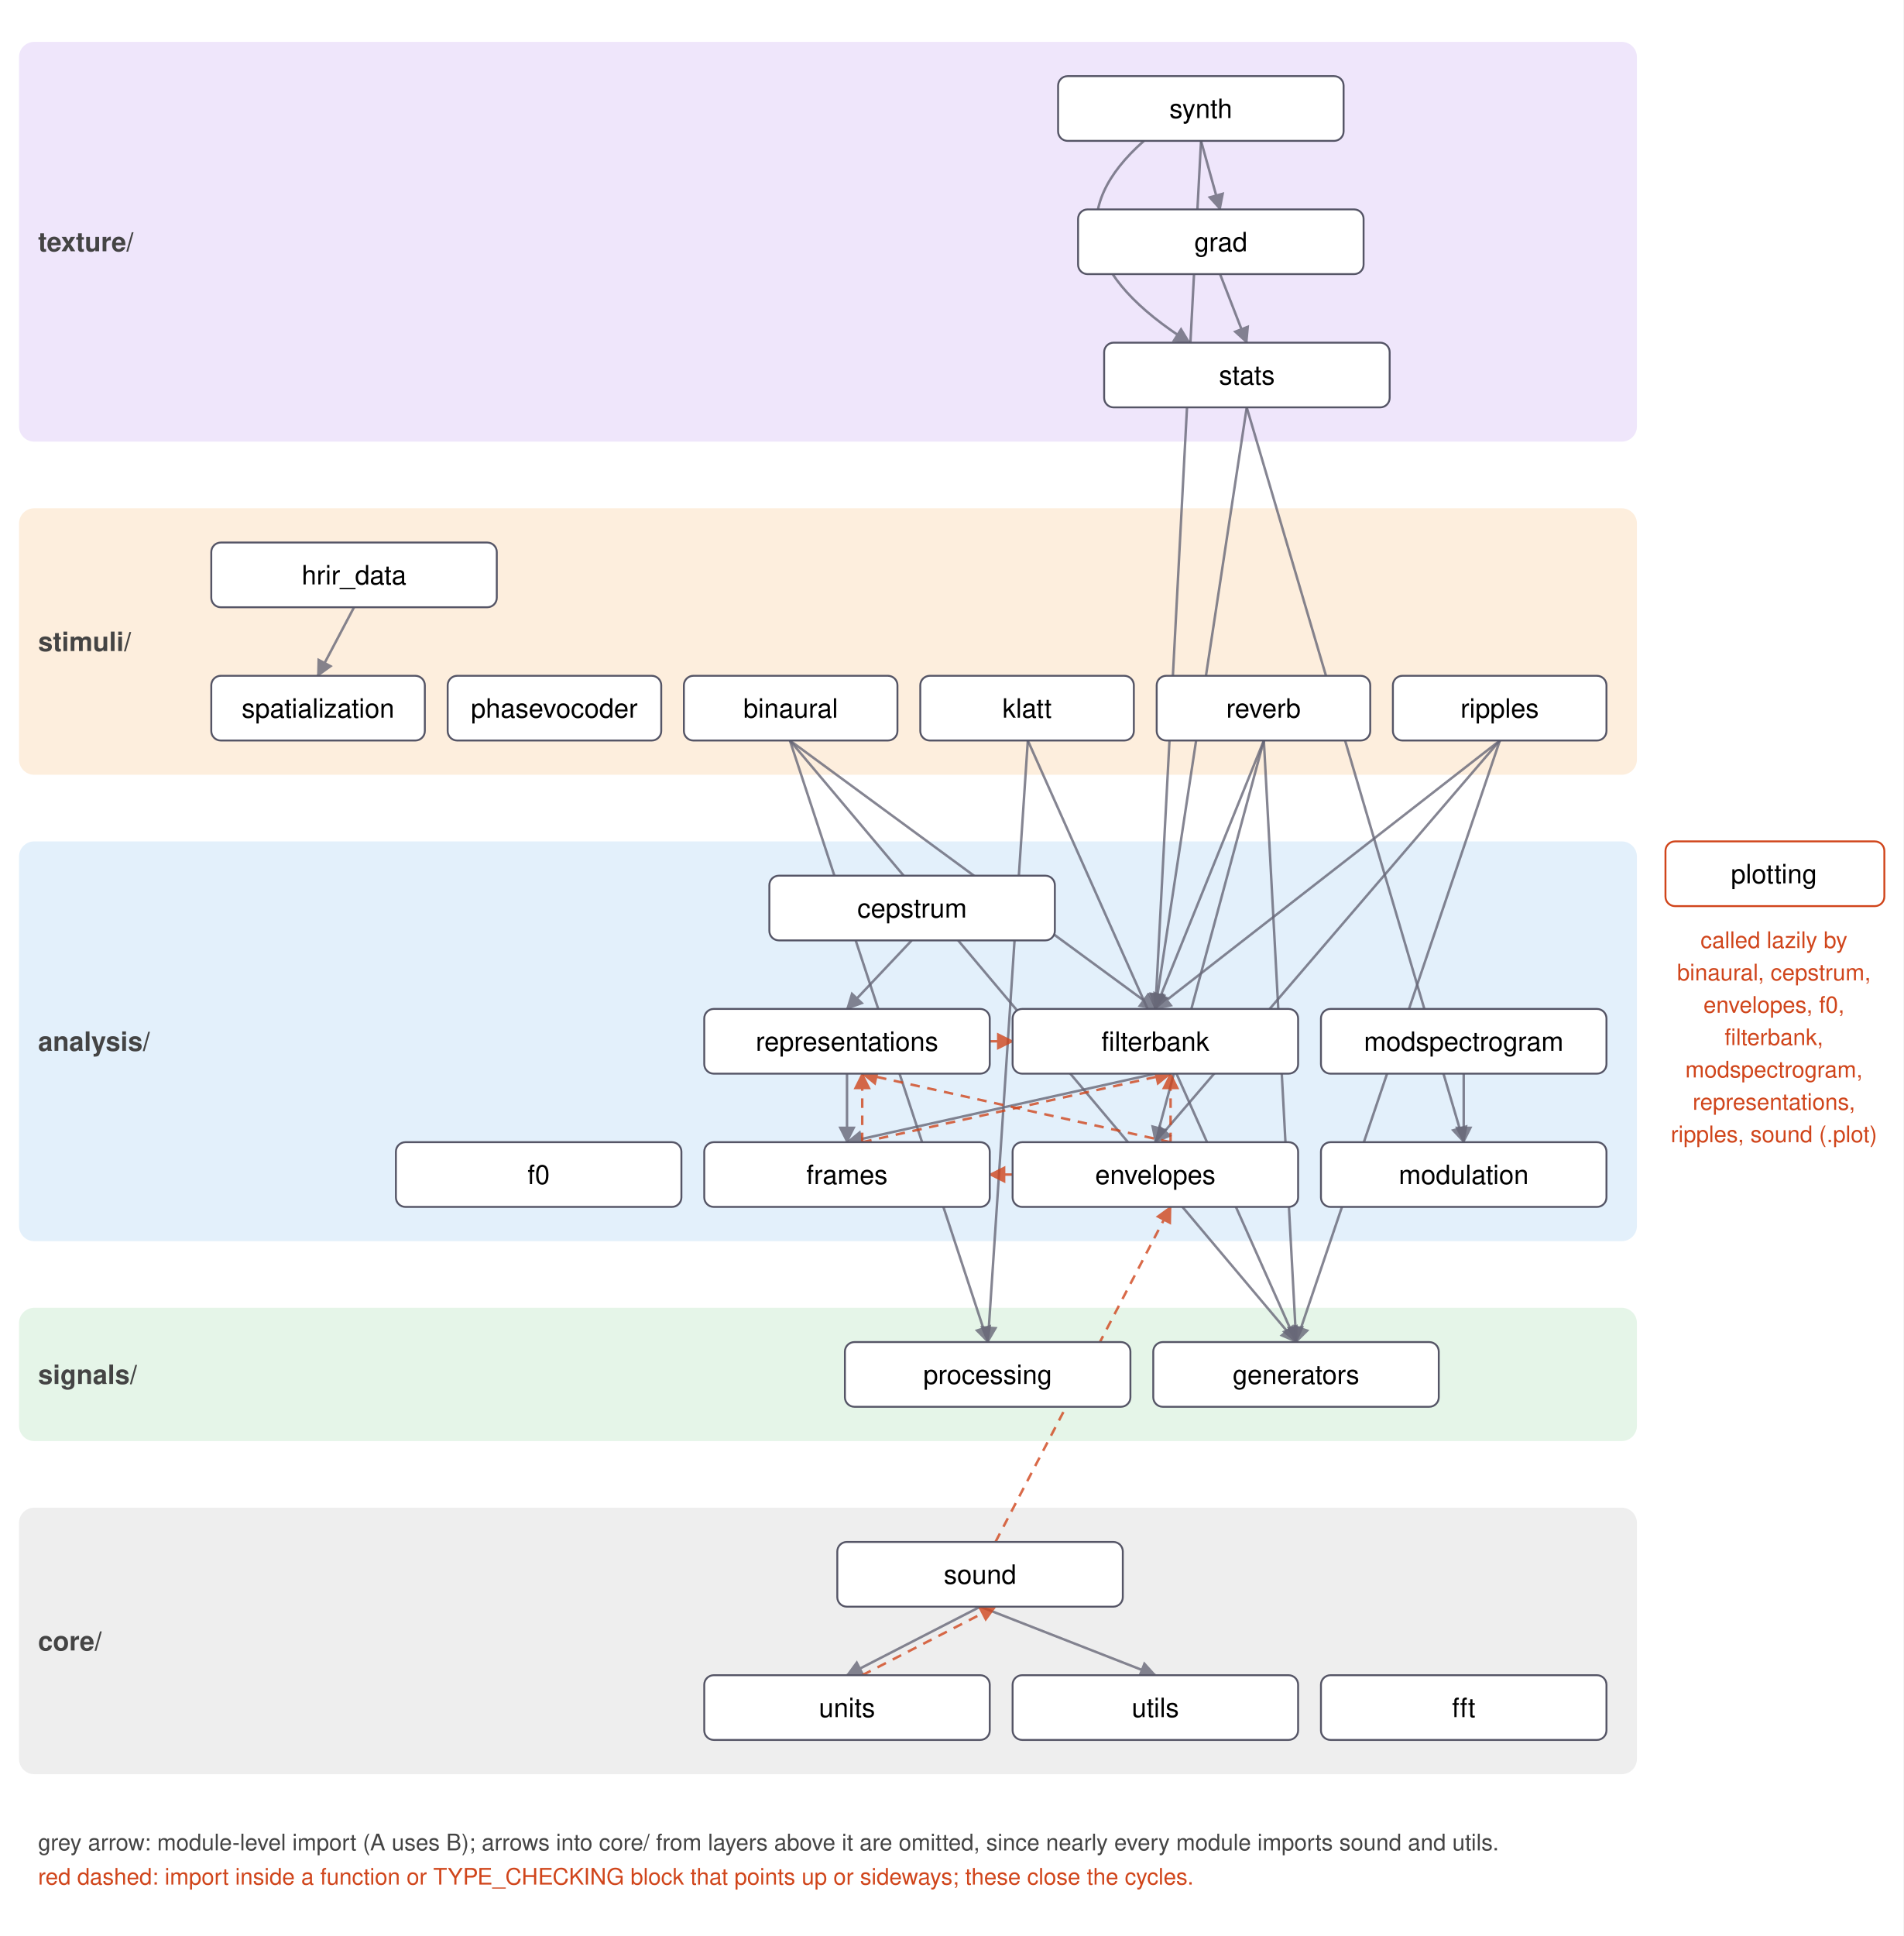
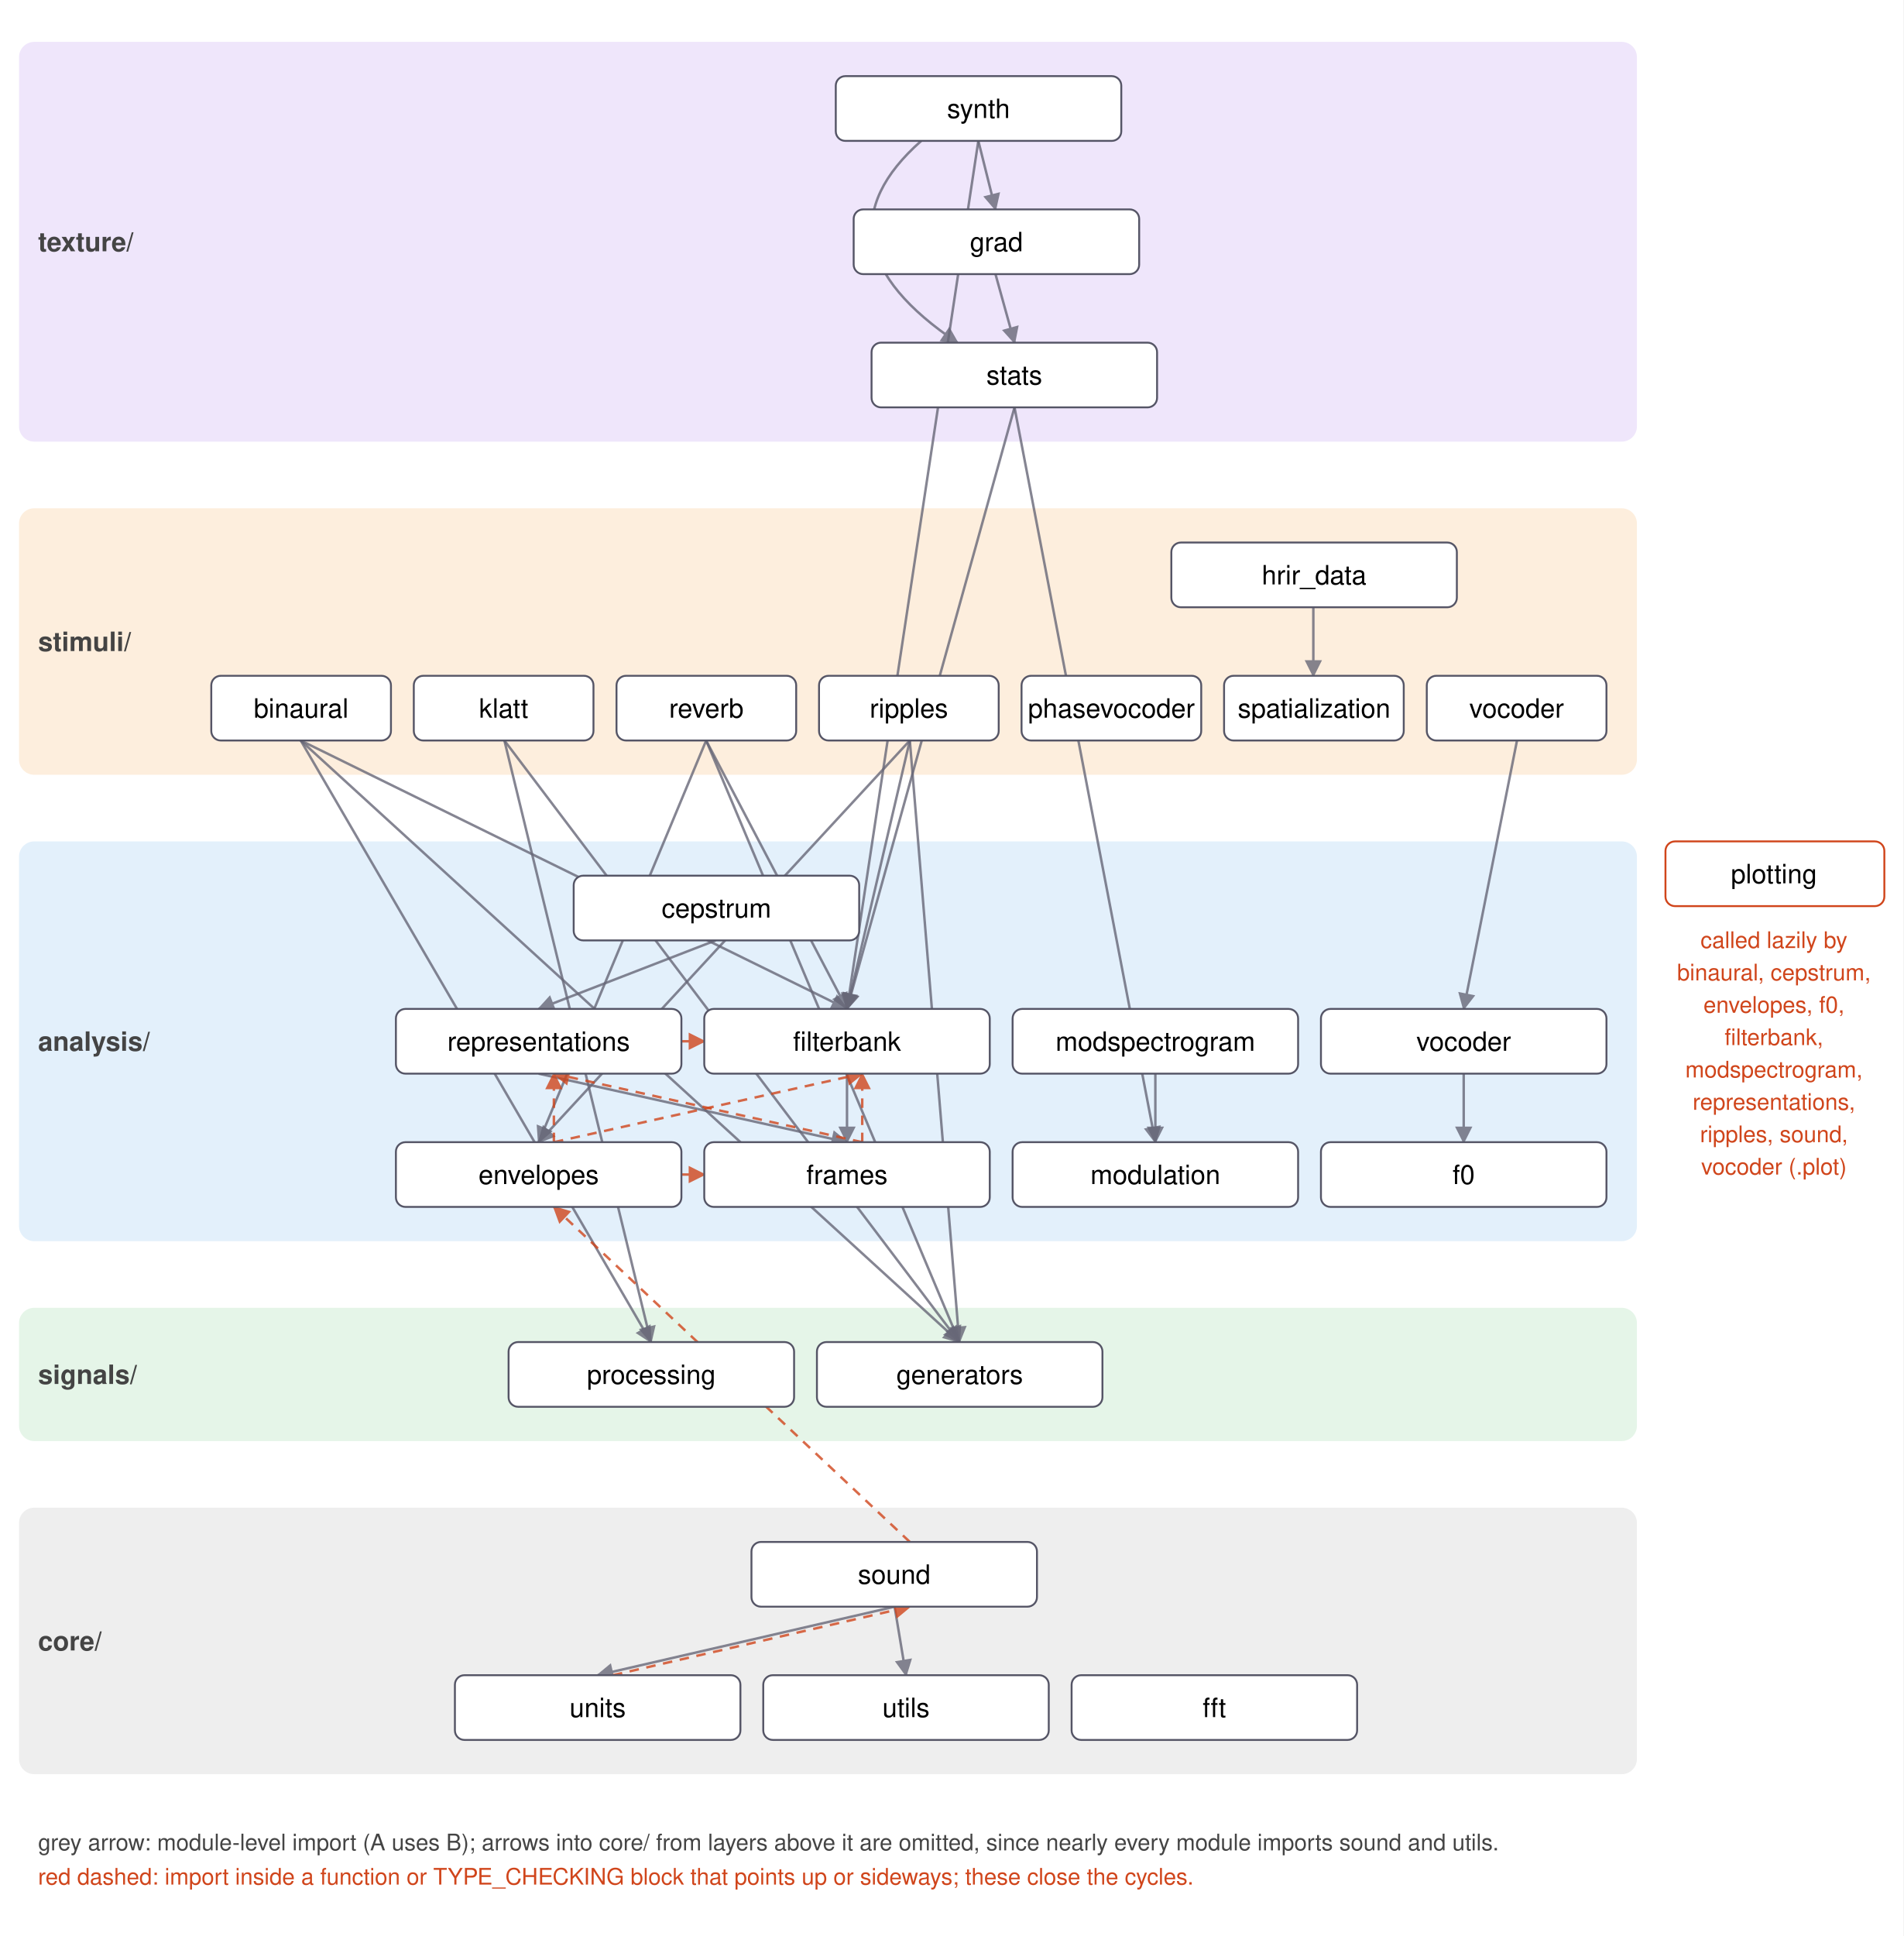
<svg xmlns="http://www.w3.org/2000/svg" viewBox="0 0 1000 1017" font-family="Helvetica,Arial,sans-serif" font-size="14">
  <defs>
    <marker id="a" viewBox="0 0 10 10" refX="9" refY="5" markerWidth="7" markerHeight="7" orient="auto">
      <path d="M0,0L10,5L0,10z" fill="#667" />
    </marker>
    <marker id="r" viewBox="0 0 10 10" refX="9" refY="5" markerWidth="7" markerHeight="7" orient="auto">
      <path d="M0,0L10,5L0,10z" fill="#d0451b" />
    </marker>
  </defs>
  <rect width="1000" height="1017" fill="#ffffff" />
  <rect x="10" y="792" width="850" height="140" rx="8" fill="#eeeeee" />
  <text x="20" y="867" font-weight="bold" fill="#444">core/</text>
  <rect x="10" y="687" width="850" height="70" rx="8" fill="#e5f5e8" />
  <text x="20" y="727" font-weight="bold" fill="#444">signals/</text>
  <rect x="10" y="442" width="850" height="210" rx="8" fill="#e3f0fb" />
  <text x="20" y="552" font-weight="bold" fill="#444">analysis/</text>
  <rect x="10" y="267" width="850" height="140" rx="8" fill="#fdeedd" />
  <text x="20" y="342" font-weight="bold" fill="#444">stimuli/</text>
  <rect x="10" y="22" width="850" height="210" rx="8" fill="#efe6fb" />
  <text x="20" y="132" font-weight="bold" fill="#444">texture/</text>
-   <line x1="479" y1="494" x2="445" y2="530" stroke="#667" stroke-width="1.3" marker-end="url(#a)" opacity="0.8" />
-   <line x1="607" y1="564" x2="445" y2="600" stroke="#667" stroke-width="1.3" marker-end="url(#a)" opacity="0.8" />
+   <line x1="376" y1="494" x2="283" y2="530" stroke="#667" stroke-width="1.3" marker-end="url(#a)" opacity="0.8" />
+   <line x1="445" y1="564" x2="445" y2="600" stroke="#667" stroke-width="1.3" marker-end="url(#a)" opacity="0.8" />
+   <line x1="607" y1="564" x2="607" y2="600" stroke="#667" stroke-width="1.3" marker-end="url(#a)" opacity="0.8" />
+   <line x1="283" y1="564" x2="445" y2="600" stroke="#667" stroke-width="1.3" marker-end="url(#a)" opacity="0.8" />
  <line x1="769" y1="564" x2="769" y2="600" stroke="#667" stroke-width="1.3" marker-end="url(#a)" opacity="0.8" />
-   <line x1="445" y1="564" x2="445" y2="600" stroke="#667" stroke-width="1.3" marker-end="url(#a)" opacity="0.8" />
-   <line x1="515" y1="844" x2="445" y2="880" stroke="#667" stroke-width="1.3" marker-end="url(#a)" opacity="0.8" />
-   <line x1="515" y1="844" x2="607" y2="880" stroke="#667" stroke-width="1.3" marker-end="url(#a)" opacity="0.8" />
-   <line x1="415" y1="389" x2="607" y2="530" stroke="#667" stroke-width="1.3" marker-end="url(#a)" opacity="0.8" />
-   <line x1="415" y1="389" x2="681" y2="705" stroke="#667" stroke-width="1.3" marker-end="url(#a)" opacity="0.8" />
-   <line x1="415" y1="389" x2="519" y2="705" stroke="#667" stroke-width="1.3" marker-end="url(#a)" opacity="0.8" />
-   <line x1="186" y1="319" x2="167" y2="355" stroke="#667" stroke-width="1.3" marker-end="url(#a)" opacity="0.8" />
-   <line x1="540" y1="389" x2="681" y2="705" stroke="#667" stroke-width="1.3" marker-end="url(#a)" opacity="0.8" />
-   <line x1="540" y1="389" x2="519" y2="705" stroke="#667" stroke-width="1.3" marker-end="url(#a)" opacity="0.8" />
-   <line x1="664" y1="389" x2="607" y2="600" stroke="#667" stroke-width="1.3" marker-end="url(#a)" opacity="0.8" />
-   <line x1="664" y1="389" x2="607" y2="530" stroke="#667" stroke-width="1.3" marker-end="url(#a)" opacity="0.8" />
-   <line x1="664" y1="389" x2="681" y2="705" stroke="#667" stroke-width="1.3" marker-end="url(#a)" opacity="0.8" />
-   <line x1="788" y1="389" x2="607" y2="600" stroke="#667" stroke-width="1.3" marker-end="url(#a)" opacity="0.8" />
-   <line x1="788" y1="389" x2="607" y2="530" stroke="#667" stroke-width="1.3" marker-end="url(#a)" opacity="0.8" />
-   <line x1="788" y1="389" x2="681" y2="705" stroke="#667" stroke-width="1.3" marker-end="url(#a)" opacity="0.8" />
-   <line x1="641" y1="144" x2="655" y2="180" stroke="#667" stroke-width="1.3" marker-end="url(#a)" opacity="0.8" />
-   <line x1="655" y1="214" x2="607" y2="530" stroke="#667" stroke-width="1.3" marker-end="url(#a)" opacity="0.8" />
-   <line x1="655" y1="214" x2="769" y2="600" stroke="#667" stroke-width="1.3" marker-end="url(#a)" opacity="0.8" />
-   <line x1="631" y1="74" x2="607" y2="530" stroke="#667" stroke-width="1.3" marker-end="url(#a)" opacity="0.8" />
-   <line x1="631" y1="74" x2="641" y2="110" stroke="#667" stroke-width="1.3" marker-end="url(#a)" opacity="0.8" />
-   <path d="M601,74 Q541,127 625,180" fill="none" stroke="#667" stroke-width="1.3" marker-end="url(#a)" opacity="0.8" />
-   <line x1="615" y1="600" x2="615" y2="564" stroke="#d0451b" stroke-width="1.3" stroke-dasharray="5,4" marker-end="url(#r)" opacity="0.8" />
-   <line x1="532" y1="617" x2="520" y2="617" stroke="#d0451b" stroke-width="1.3" stroke-dasharray="5,4" marker-end="url(#r)" opacity="0.8" />
-   <line x1="615" y1="600" x2="453" y2="564" stroke="#d0451b" stroke-width="1.3" stroke-dasharray="5,4" marker-end="url(#r)" opacity="0.8" />
-   <line x1="453" y1="600" x2="615" y2="564" stroke="#d0451b" stroke-width="1.3" stroke-dasharray="5,4" marker-end="url(#r)" opacity="0.8" />
+   <line x1="470" y1="844" x2="314" y2="880" stroke="#667" stroke-width="1.3" marker-end="url(#a)" opacity="0.8" />
+   <line x1="470" y1="844" x2="476" y2="880" stroke="#667" stroke-width="1.3" marker-end="url(#a)" opacity="0.8" />
+   <line x1="158" y1="389" x2="445" y2="530" stroke="#667" stroke-width="1.3" marker-end="url(#a)" opacity="0.8" />
+   <line x1="158" y1="389" x2="504" y2="705" stroke="#667" stroke-width="1.3" marker-end="url(#a)" opacity="0.8" />
+   <line x1="158" y1="389" x2="342" y2="705" stroke="#667" stroke-width="1.3" marker-end="url(#a)" opacity="0.8" />
+   <line x1="690" y1="319" x2="690" y2="355" stroke="#667" stroke-width="1.3" marker-end="url(#a)" opacity="0.8" />
+   <line x1="265" y1="389" x2="504" y2="705" stroke="#667" stroke-width="1.3" marker-end="url(#a)" opacity="0.8" />
+   <line x1="265" y1="389" x2="342" y2="705" stroke="#667" stroke-width="1.3" marker-end="url(#a)" opacity="0.8" />
+   <line x1="371" y1="389" x2="283" y2="600" stroke="#667" stroke-width="1.3" marker-end="url(#a)" opacity="0.8" />
+   <line x1="371" y1="389" x2="445" y2="530" stroke="#667" stroke-width="1.3" marker-end="url(#a)" opacity="0.8" />
+   <line x1="371" y1="389" x2="504" y2="705" stroke="#667" stroke-width="1.3" marker-end="url(#a)" opacity="0.8" />
+   <line x1="478" y1="389" x2="283" y2="600" stroke="#667" stroke-width="1.3" marker-end="url(#a)" opacity="0.8" />
+   <line x1="478" y1="389" x2="445" y2="530" stroke="#667" stroke-width="1.3" marker-end="url(#a)" opacity="0.8" />
+   <line x1="478" y1="389" x2="504" y2="705" stroke="#667" stroke-width="1.3" marker-end="url(#a)" opacity="0.8" />
+   <line x1="797" y1="389" x2="769" y2="530" stroke="#667" stroke-width="1.3" marker-end="url(#a)" opacity="0.8" />
+   <line x1="523" y1="144" x2="533" y2="180" stroke="#667" stroke-width="1.3" marker-end="url(#a)" opacity="0.8" />
+   <line x1="533" y1="214" x2="445" y2="530" stroke="#667" stroke-width="1.3" marker-end="url(#a)" opacity="0.8" />
+   <line x1="533" y1="214" x2="607" y2="600" stroke="#667" stroke-width="1.3" marker-end="url(#a)" opacity="0.8" />
+   <line x1="514" y1="74" x2="445" y2="530" stroke="#667" stroke-width="1.3" marker-end="url(#a)" opacity="0.8" />
+   <line x1="514" y1="74" x2="523" y2="110" stroke="#667" stroke-width="1.3" marker-end="url(#a)" opacity="0.8" />
+   <path d="M484,74 Q424,127 503,180" fill="none" stroke="#667" stroke-width="1.3" marker-end="url(#a)" opacity="0.8" />
+   <line x1="291" y1="600" x2="453" y2="564" stroke="#d0451b" stroke-width="1.3" stroke-dasharray="5,4" marker-end="url(#r)" opacity="0.8" />
+   <line x1="358" y1="617" x2="370" y2="617" stroke="#d0451b" stroke-width="1.3" stroke-dasharray="5,4" marker-end="url(#r)" opacity="0.8" />
+   <line x1="291" y1="600" x2="291" y2="564" stroke="#d0451b" stroke-width="1.3" stroke-dasharray="5,4" marker-end="url(#r)" opacity="0.8" />
  <line x1="453" y1="600" x2="453" y2="564" stroke="#d0451b" stroke-width="1.3" stroke-dasharray="5,4" marker-end="url(#r)" opacity="0.8" />
-   <line x1="520" y1="547" x2="532" y2="547" stroke="#d0451b" stroke-width="1.3" stroke-dasharray="5,4" marker-end="url(#r)" opacity="0.8" />
-   <line x1="523" y1="810" x2="615" y2="634" stroke="#d0451b" stroke-width="1.3" stroke-dasharray="5,4" marker-end="url(#r)" opacity="0.8" />
-   <line x1="453" y1="880" x2="523" y2="844" stroke="#d0451b" stroke-width="1.3" stroke-dasharray="5,4" marker-end="url(#r)" opacity="0.8" />
-   <rect x="404.2" y="460" width="150.0" height="34" rx="5" fill="#fff" stroke="#556" />
-   <text x="479.2" y="482" text-anchor="middle">cepstrum</text>
-   <rect x="532.0" y="600" width="150.0" height="34" rx="5" fill="#fff" stroke="#556" />
-   <text x="607.0" y="622" text-anchor="middle">envelopes</text>
+   <line x1="453" y1="600" x2="291" y2="564" stroke="#d0451b" stroke-width="1.3" stroke-dasharray="5,4" marker-end="url(#r)" opacity="0.8" />
+   <line x1="358" y1="547" x2="370" y2="547" stroke="#d0451b" stroke-width="1.3" stroke-dasharray="5,4" marker-end="url(#r)" opacity="0.8" />
+   <line x1="478" y1="810" x2="291" y2="634" stroke="#d0451b" stroke-width="1.3" stroke-dasharray="5,4" marker-end="url(#r)" opacity="0.8" />
+   <line x1="322" y1="880" x2="478" y2="844" stroke="#d0451b" stroke-width="1.3" stroke-dasharray="5,4" marker-end="url(#r)" opacity="0.8" />
+   <rect x="301.4" y="460" width="150.0" height="34" rx="5" fill="#fff" stroke="#556" />
+   <text x="376.4" y="482" text-anchor="middle">cepstrum</text>
  <rect x="208.0" y="600" width="150.0" height="34" rx="5" fill="#fff" stroke="#556" />
-   <text x="283.0" y="622" text-anchor="middle">f0</text>
-   <rect x="532.0" y="530" width="150.0" height="34" rx="5" fill="#fff" stroke="#556" />
-   <text x="607.0" y="552" text-anchor="middle">filterbank</text>
+   <text x="283.0" y="622" text-anchor="middle">envelopes</text>
+   <rect x="694.0" y="600" width="150.0" height="34" rx="5" fill="#fff" stroke="#556" />
+   <text x="769.0" y="622" text-anchor="middle">f0</text>
+   <rect x="370.0" y="530" width="150.0" height="34" rx="5" fill="#fff" stroke="#556" />
+   <text x="445.0" y="552" text-anchor="middle">filterbank</text>
  <rect x="370.0" y="600" width="150.0" height="34" rx="5" fill="#fff" stroke="#556" />
  <text x="445.0" y="622" text-anchor="middle">frames</text>
+   <rect x="532.0" y="530" width="150.0" height="34" rx="5" fill="#fff" stroke="#556" />
+   <text x="607.0" y="552" text-anchor="middle">modspectrogram</text>
+   <rect x="532.0" y="600" width="150.0" height="34" rx="5" fill="#fff" stroke="#556" />
+   <text x="607.0" y="622" text-anchor="middle">modulation</text>
+   <rect x="208.0" y="530" width="150.0" height="34" rx="5" fill="#fff" stroke="#556" />
+   <text x="283.0" y="552" text-anchor="middle">representations</text>
  <rect x="694.0" y="530" width="150.0" height="34" rx="5" fill="#fff" stroke="#556" />
-   <text x="769.0" y="552" text-anchor="middle">modspectrogram</text>
-   <rect x="694.0" y="600" width="150.0" height="34" rx="5" fill="#fff" stroke="#556" />
-   <text x="769.0" y="622" text-anchor="middle">modulation</text>
-   <rect x="370.0" y="530" width="150.0" height="34" rx="5" fill="#fff" stroke="#556" />
-   <text x="445.0" y="552" text-anchor="middle">representations</text>
-   <rect x="694.0" y="880" width="150.0" height="34" rx="5" fill="#fff" stroke="#556" />
-   <text x="769.0" y="902" text-anchor="middle">fft</text>
-   <rect x="439.9" y="810" width="150.0" height="34" rx="5" fill="#fff" stroke="#556" />
-   <text x="514.9" y="832" text-anchor="middle">sound</text>
-   <rect x="370.0" y="880" width="150.0" height="34" rx="5" fill="#fff" stroke="#556" />
-   <text x="445.0" y="902" text-anchor="middle">units</text>
-   <rect x="532.0" y="880" width="150.0" height="34" rx="5" fill="#fff" stroke="#556" />
-   <text x="607.0" y="902" text-anchor="middle">utils</text>
-   <rect x="605.9" y="705" width="150.0" height="34" rx="5" fill="#fff" stroke="#556" />
-   <text x="680.9" y="727" text-anchor="middle">generators</text>
-   <rect x="443.9" y="705" width="150.0" height="34" rx="5" fill="#fff" stroke="#556" />
-   <text x="518.9" y="727" text-anchor="middle">processing</text>
-   <rect x="359.3" y="355" width="112.2" height="34" rx="5" fill="#fff" stroke="#556" />
-   <text x="415.4" y="377" text-anchor="middle">binaural</text>
-   <rect x="111.0" y="285" width="150.0" height="34" rx="5" fill="#fff" stroke="#556" />
-   <text x="186.0" y="307" text-anchor="middle">hrir_data</text>
-   <rect x="483.5" y="355" width="112.2" height="34" rx="5" fill="#fff" stroke="#556" />
-   <text x="539.6" y="377" text-anchor="middle">klatt</text>
-   <rect x="235.2" y="355" width="112.2" height="34" rx="5" fill="#fff" stroke="#556" />
-   <text x="291.2" y="377" text-anchor="middle">phasevocoder</text>
-   <rect x="607.7" y="355" width="112.2" height="34" rx="5" fill="#fff" stroke="#556" />
-   <text x="663.8" y="377" text-anchor="middle">reverb</text>
-   <rect x="731.8" y="355" width="112.2" height="34" rx="5" fill="#fff" stroke="#556" />
-   <text x="787.9" y="377" text-anchor="middle">ripples</text>
-   <rect x="111.0" y="355" width="112.2" height="34" rx="5" fill="#fff" stroke="#556" />
-   <text x="167.1" y="377" text-anchor="middle">spatialization</text>
-   <rect x="566.4" y="110" width="150.0" height="34" rx="5" fill="#fff" stroke="#556" />
-   <text x="641.4" y="132" text-anchor="middle">grad</text>
-   <rect x="580.1" y="180" width="150.0" height="34" rx="5" fill="#fff" stroke="#556" />
-   <text x="655.1" y="202" text-anchor="middle">stats</text>
-   <rect x="555.9" y="40" width="150.0" height="34" rx="5" fill="#fff" stroke="#556" />
-   <text x="630.9" y="62" text-anchor="middle">synth</text>
+   <text x="769.0" y="552" text-anchor="middle">vocoder</text>
+   <rect x="563.0" y="880" width="150.0" height="34" rx="5" fill="#fff" stroke="#556" />
+   <text x="638.0" y="902" text-anchor="middle">fft</text>
+   <rect x="394.8" y="810" width="150.0" height="34" rx="5" fill="#fff" stroke="#556" />
+   <text x="469.8" y="832" text-anchor="middle">sound</text>
+   <rect x="239.0" y="880" width="150.0" height="34" rx="5" fill="#fff" stroke="#556" />
+   <text x="314.0" y="902" text-anchor="middle">units</text>
+   <rect x="401.0" y="880" width="150.0" height="34" rx="5" fill="#fff" stroke="#556" />
+   <text x="476.0" y="902" text-anchor="middle">utils</text>
+   <rect x="429.2" y="705" width="150.0" height="34" rx="5" fill="#fff" stroke="#556" />
+   <text x="504.2" y="727" text-anchor="middle">generators</text>
+   <rect x="267.2" y="705" width="150.0" height="34" rx="5" fill="#fff" stroke="#556" />
+   <text x="342.2" y="727" text-anchor="middle">processing</text>
+   <rect x="111.0" y="355" width="94.4" height="34" rx="5" fill="#fff" stroke="#556" />
+   <text x="158.2" y="377" text-anchor="middle">binaural</text>
+   <rect x="615.4" y="285" width="150.0" height="34" rx="5" fill="#fff" stroke="#556" />
+   <text x="690.4" y="307" text-anchor="middle">hrir_data</text>
+   <rect x="217.4" y="355" width="94.4" height="34" rx="5" fill="#fff" stroke="#556" />
+   <text x="264.6" y="377" text-anchor="middle">klatt</text>
+   <rect x="536.7" y="355" width="94.4" height="34" rx="5" fill="#fff" stroke="#556" />
+   <text x="583.9" y="377" text-anchor="middle">phasevocoder</text>
+   <rect x="323.9" y="355" width="94.4" height="34" rx="5" fill="#fff" stroke="#556" />
+   <text x="371.1" y="377" text-anchor="middle">reverb</text>
+   <rect x="430.3" y="355" width="94.4" height="34" rx="5" fill="#fff" stroke="#556" />
+   <text x="477.5" y="377" text-anchor="middle">ripples</text>
+   <rect x="643.1" y="355" width="94.4" height="34" rx="5" fill="#fff" stroke="#556" />
+   <text x="690.4" y="377" text-anchor="middle">spatialization</text>
+   <rect x="749.6" y="355" width="94.4" height="34" rx="5" fill="#fff" stroke="#556" />
+   <text x="796.8" y="377" text-anchor="middle">vocoder</text>
+   <rect x="448.5" y="110" width="150.0" height="34" rx="5" fill="#fff" stroke="#556" />
+   <text x="523.5" y="132" text-anchor="middle">grad</text>
+   <rect x="457.9" y="180" width="150.0" height="34" rx="5" fill="#fff" stroke="#556" />
+   <text x="532.9" y="202" text-anchor="middle">stats</text>
+   <rect x="439.1" y="40" width="150.0" height="34" rx="5" fill="#fff" stroke="#556" />
+   <text x="514.1" y="62" text-anchor="middle">synth</text>
  <rect x="875" y="442" width="115" height="34" rx="5" fill="#fff" stroke="#d0451b" />
  <text x="932" y="464" text-anchor="middle">plotting</text>
  <text x="932" y="498" text-anchor="middle" font-size="12" fill="#d0451b">called lazily by</text>
  <text x="932" y="515" text-anchor="middle" font-size="12" fill="#d0451b">binaural, cepstrum,</text>
  <text x="932" y="532" text-anchor="middle" font-size="12" fill="#d0451b">envelopes, f0,</text>
  <text x="932" y="549" text-anchor="middle" font-size="12" fill="#d0451b">filterbank,</text>
  <text x="932" y="566" text-anchor="middle" font-size="12" fill="#d0451b">modspectrogram,</text>
  <text x="932" y="583" text-anchor="middle" font-size="12" fill="#d0451b">representations,</text>
-   <text x="932" y="600" text-anchor="middle" font-size="12" fill="#d0451b">ripples, sound (.plot)</text>
+   <text x="932" y="600" text-anchor="middle" font-size="12" fill="#d0451b">ripples, sound,</text>
+   <text x="932" y="617" text-anchor="middle" font-size="12" fill="#d0451b">vocoder (.plot)</text>
  <text x="20" y="972" font-size="12" fill="#444">grey arrow: module-level import (A uses B); arrows into core/ from layers above it are omitted, since nearly every module imports sound and utils.</text>
  <text x="20" y="990" font-size="12" fill="#d0451b">red dashed: import inside a function or TYPE_CHECKING block that points up or sideways; these close the cycles.</text>
</svg>
